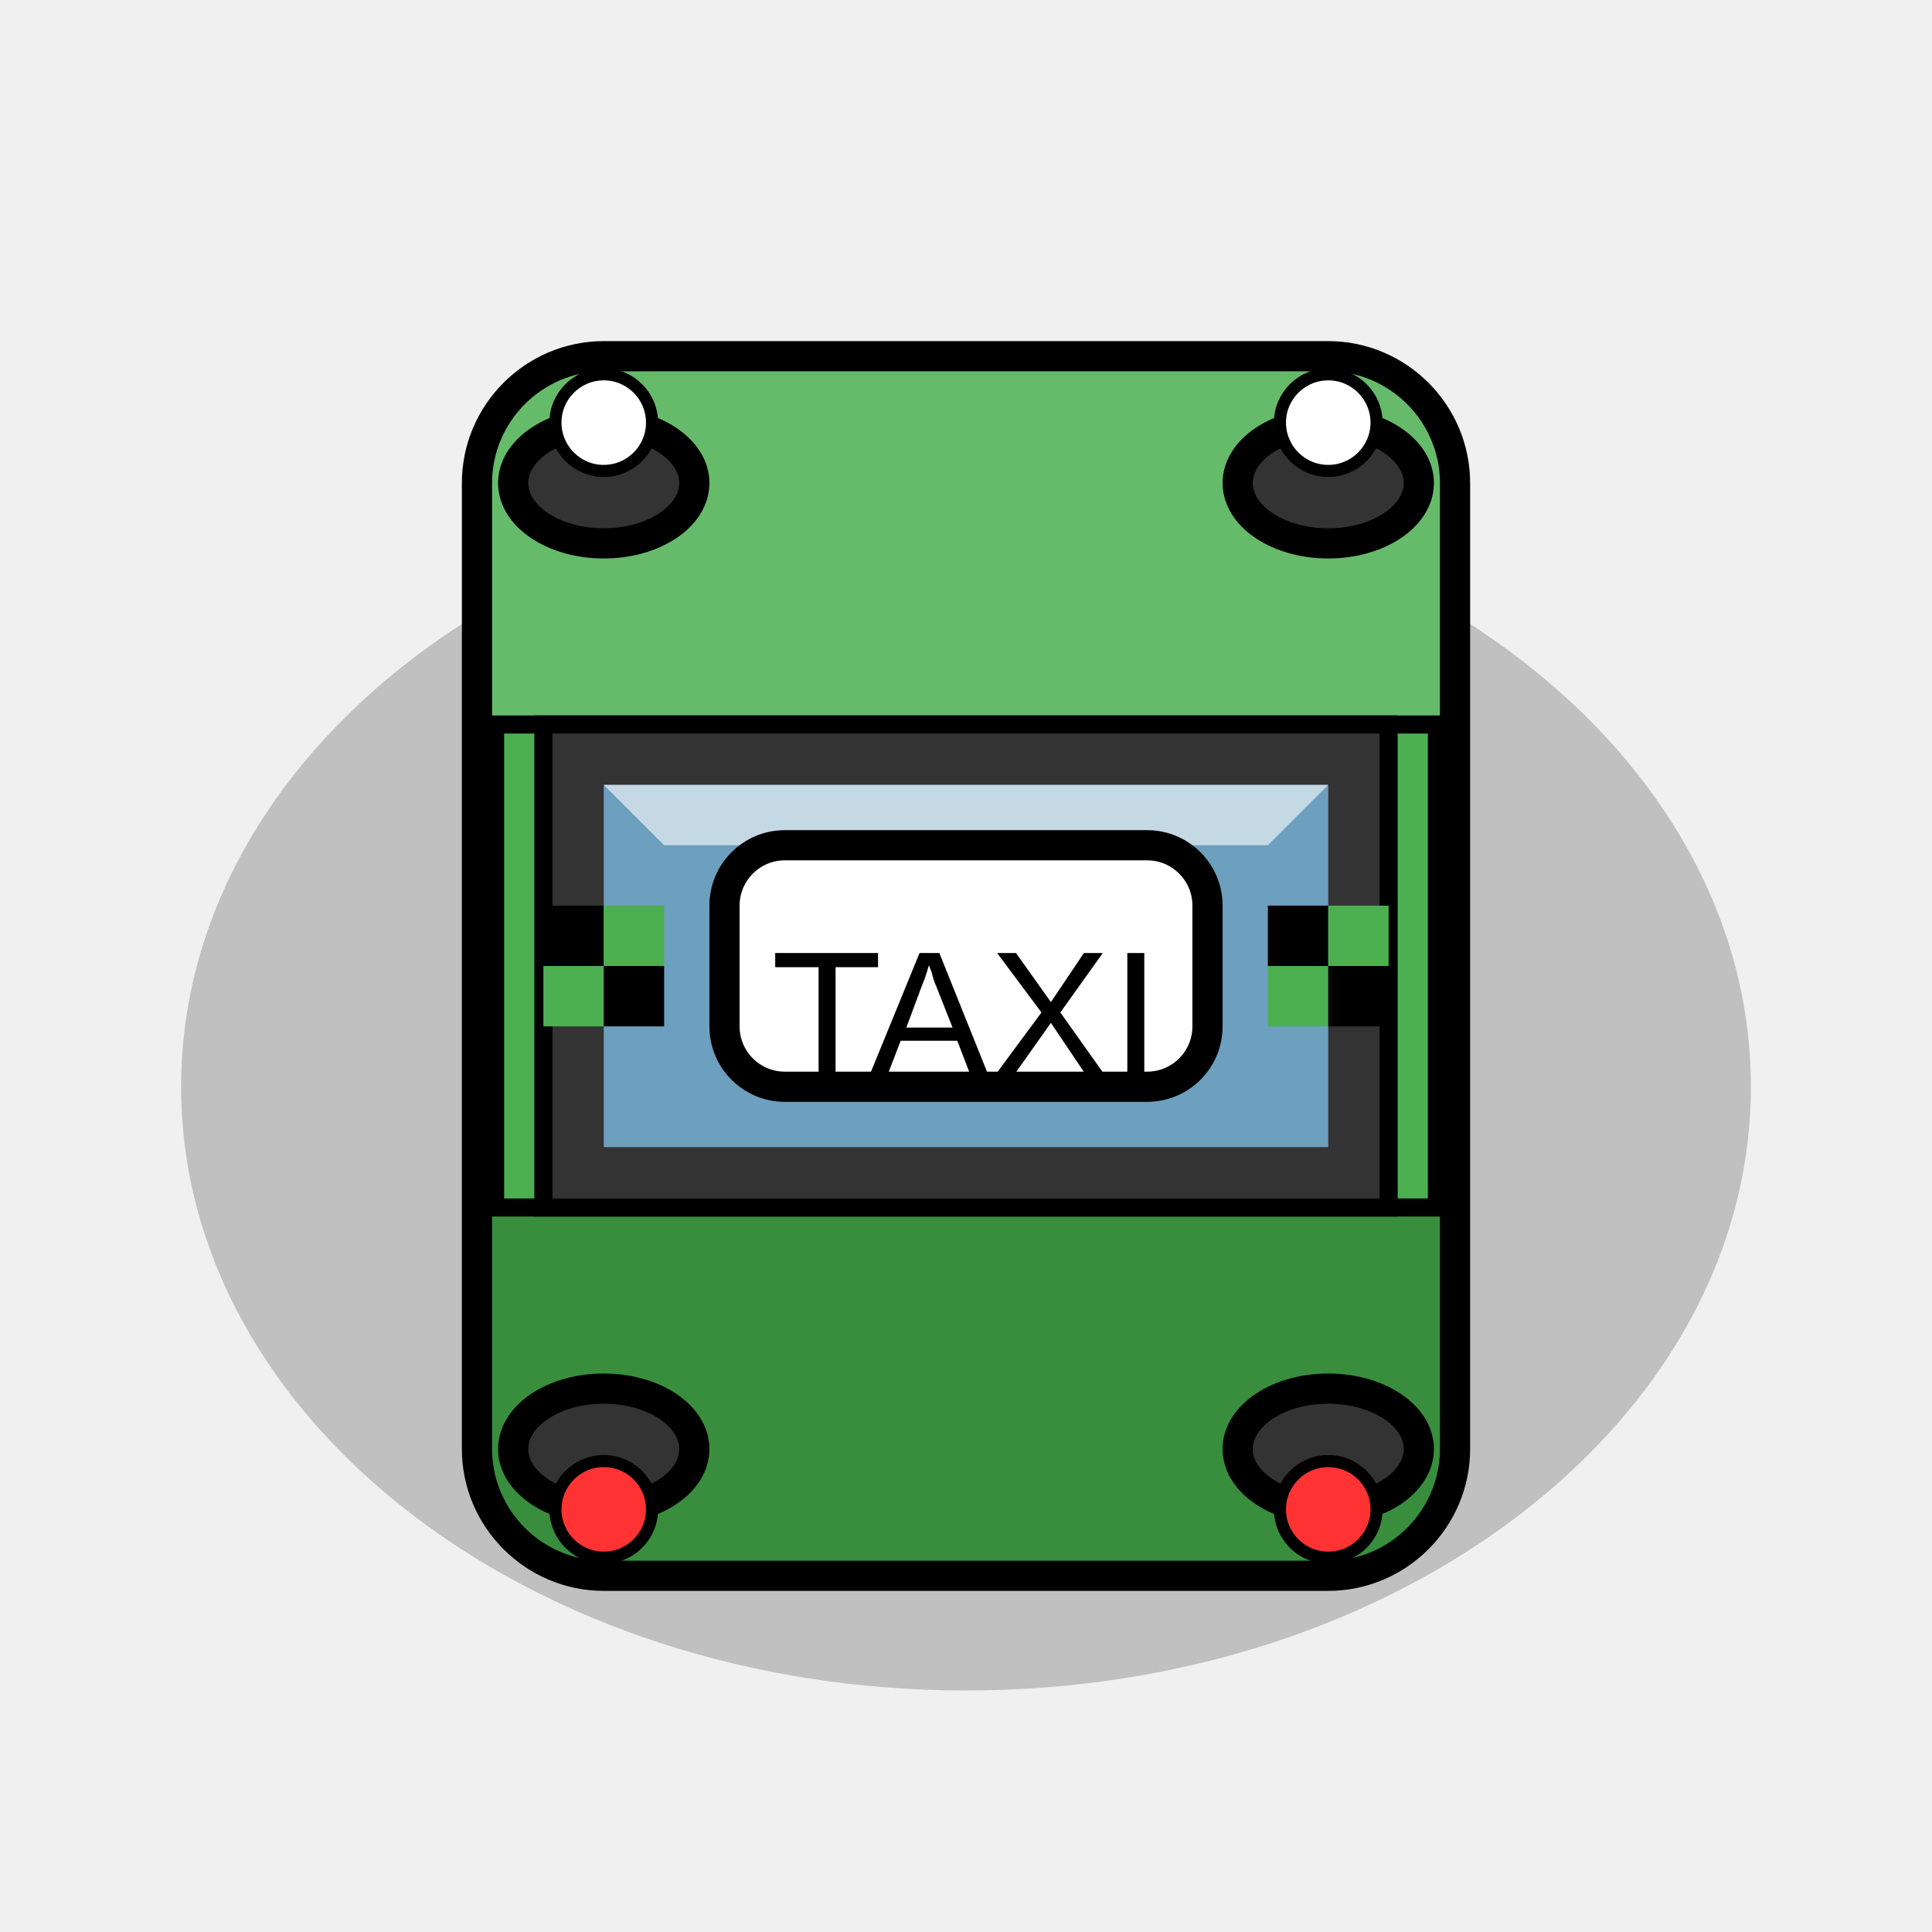
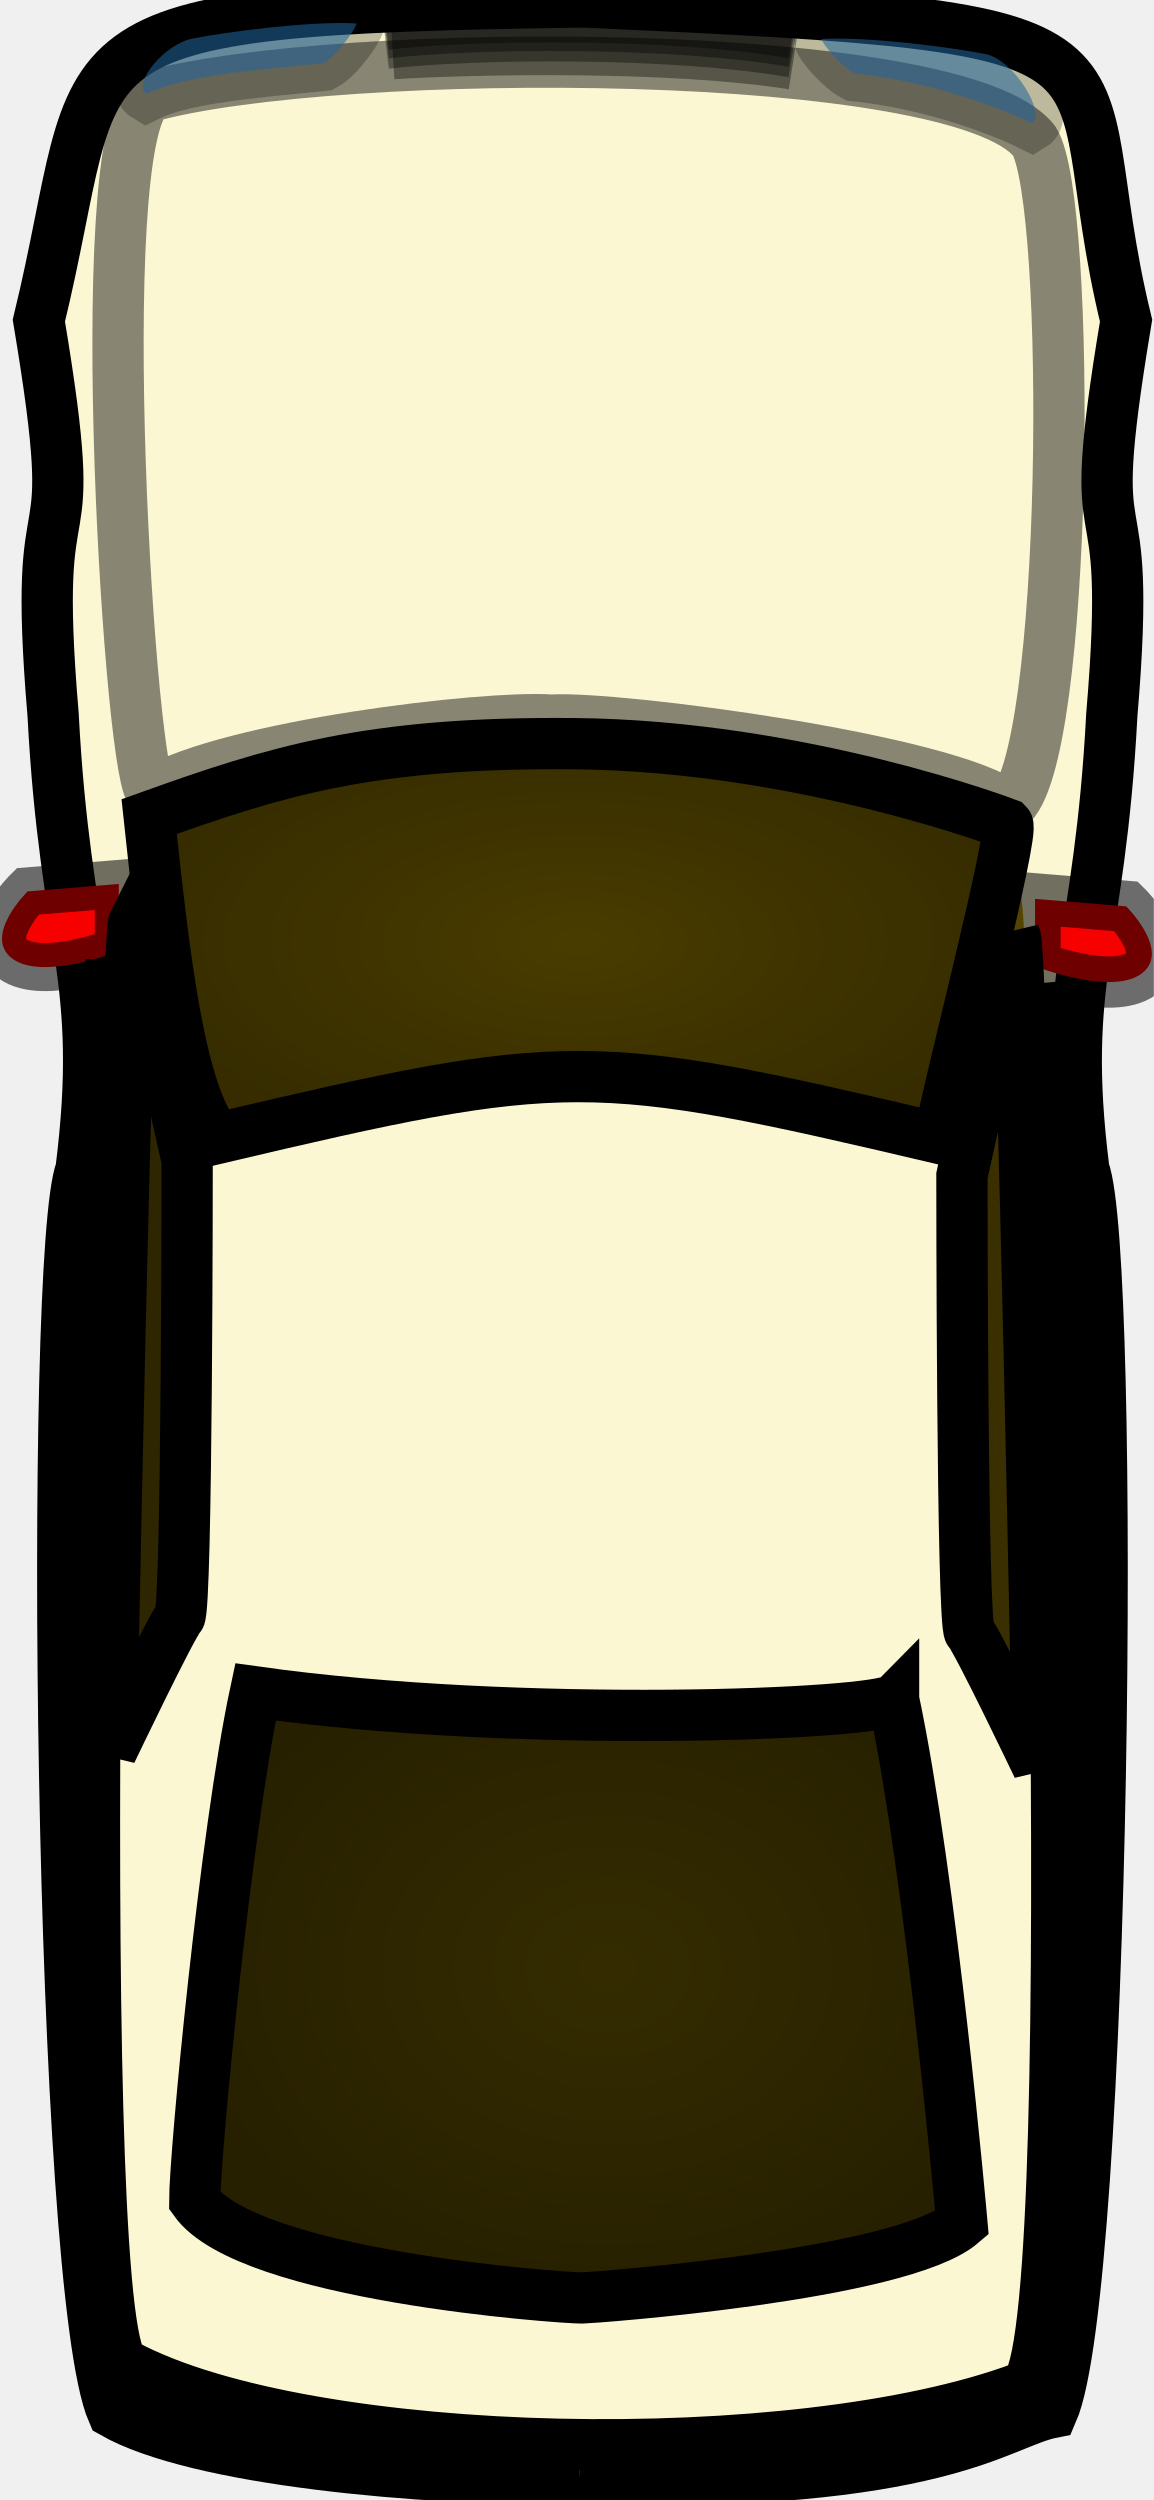
- <svg xmlns="http://www.w3.org/2000/svg" width="32px" height="32px" viewBox="0 0 32 32" version="1.1">
-   <g stroke="none" stroke-width="1" fill="none" fill-rule="evenodd">
-     <ellipse cx="16" cy="18" rx="13" ry="10" fill="#00000033" />
-     <path d="M8,8 L8,24 C8,25.1 8.9,26 10,26 L22,26 C23.1,26 24,25.1 24,24 L24,8 C24,6.9 23.1,6 22,6 L10,6 C8.9,6 8,6.9 8,8 Z" fill="#4CAF50" stroke="#000000" stroke-width="0.7" />
-     <path d="M8,8 L8,12 L24,12 L24,8 C24,6.9 23.1,6 22,6 L10,6 C8.9,6 8,6.9 8,8 Z" fill="#66BB6A" stroke="#000000" stroke-width="0.3" />
-     <path d="M8,20 L8,24 C8,25.1 8.9,26 10,26 L22,26 C23.1,26 24,25.1 24,24 L24,20 L8,20 Z" fill="#388E3C" stroke="#000000" stroke-width="0.3" />
-     <path d="M9,12 L9,20 L23,20 L23,12 L9,12 Z" fill="#333333" stroke="#000000" stroke-width="0.3" />
-     <path d="M10,13 L22,13 L22,19 L10,19 Z" fill="#87CEFA" fill-opacity="0.7" />
-     <path d="M10,13 L22,13 L21,14 L11,14 Z" fill="#FFFFFF" fill-opacity="0.6" />
-     <rect x="12" y="14" width="8" height="4" rx="1" fill="#FFFFFF" stroke="#000000" stroke-width="0.5" />
-     <text x="16" y="17" font-family="Arial" font-size="3" fill="#000000" text-anchor="middle" dominant-baseline="middle">TAXI</text>
-     <ellipse cx="10" cy="8" rx="1.5" ry="1" fill="#333333" stroke="#000000" stroke-width="0.5" />
-     <ellipse cx="10" cy="24" rx="1.5" ry="1" fill="#333333" stroke="#000000" stroke-width="0.5" />
-     <ellipse cx="22" cy="8" rx="1.5" ry="1" fill="#333333" stroke="#000000" stroke-width="0.5" />
-     <ellipse cx="22" cy="24" rx="1.5" ry="1" fill="#333333" stroke="#000000" stroke-width="0.5" />
-     <circle cx="10" cy="7" r="0.8" fill="#FFFFFF" stroke="#000000" stroke-width="0.2" />
-     <circle cx="22" cy="7" r="0.8" fill="#FFFFFF" stroke="#000000" stroke-width="0.2" />
-     <circle cx="10" cy="25" r="0.8" fill="#FF3333" stroke="#000000" stroke-width="0.2" />
-     <circle cx="22" cy="25" r="0.8" fill="#FF3333" stroke="#000000" stroke-width="0.2" />
-     <rect x="9" y="15" width="1" height="1" fill="#000000" />
-     <rect x="10" y="15" width="1" height="1" fill="#4CAF50" />
-     <rect x="9" y="16" width="1" height="1" fill="#4CAF50" />
-     <rect x="10" y="16" width="1" height="1" fill="#000000" />
-     <rect x="21" y="15" width="1" height="1" fill="#000000" />
-     <rect x="22" y="15" width="1" height="1" fill="#4CAF50" />
-     <rect x="21" y="16" width="1" height="1" fill="#4CAF50" />
-     <rect x="22" y="16" width="1" height="1" fill="#000000" />
+ <svg xmlns="http://www.w3.org/2000/svg" width="30" height="65" viewBox="0 0 30 65" fill="none">
+   <g clip-path="url(#clip0_21_2)">
+     <path d="M27.034 51.304H27.921C28.317 51.304 28.638 51.621 28.638 52.011V57.078C28.638 57.468 28.317 57.785 27.921 57.785H27.034C26.638 57.785 26.316 57.468 26.316 57.078V52.011C26.316 51.621 26.638 51.304 27.034 51.304Z" fill="#60585A" />
+     <path d="M2.372 50.481H3.258C3.655 50.481 3.976 50.797 3.976 51.188V56.254C3.976 56.645 3.655 56.961 3.258 56.961H2.372C1.975 56.961 1.654 56.645 1.654 56.254V51.188C1.654 50.797 1.975 50.481 2.372 50.481Z" fill="#60585A" />
+     <path d="M12.775 5.511C12.318 5.538 11.844 5.543 11.39 5.483C11.092 5.425 10.431 5.173 10.751 4.769C11.189 4.354 11.965 4.417 12.52 4.464L12.562 3.97C11.799 3.909 10.877 3.889 10.319 4.492C9.819 5.276 10.601 5.842 11.324 5.975C11.807 6.036 12.291 6.004 12.775 6.032V5.511H12.775Z" fill="#4A00AD" />
+     <path d="M12.775 2.908C12.318 2.881 11.844 2.876 11.39 2.936C11.092 2.994 10.431 3.246 10.751 3.65C11.189 4.065 11.965 4.002 12.52 3.955L12.562 4.449C11.799 4.51 10.877 4.53 10.319 3.927C9.819 3.143 10.601 2.577 11.324 2.444C11.807 2.384 12.291 2.415 12.775 2.387V2.908H12.775Z" fill="#4A00AD" />
+     <path d="M14.561 4.038C14.388 4.054 14.211 4.047 14.038 4.048C13.891 4.049 13.4 4.123 13.308 3.966C13.276 3.855 13.331 3.727 13.426 3.665C13.657 3.548 13.968 3.607 14.215 3.619C14.518 3.633 14.928 3.666 15.021 3.304C15.05 3.007 14.862 2.723 14.629 2.551C14.319 2.364 13.967 2.399 13.622 2.441C13.417 2.468 13.212 2.499 13.006 2.522L13.044 2.835C13.251 2.811 13.456 2.777 13.662 2.75C13.914 2.72 14.204 2.674 14.435 2.806C14.568 2.899 14.696 3.069 14.697 3.236C14.698 3.361 14.304 3.311 14.232 3.308C13.898 3.29 13.535 3.237 13.232 3.407C12.988 3.587 12.88 3.932 13.07 4.188C13.317 4.42 13.724 4.36 14.038 4.361C14.211 4.362 14.388 4.355 14.561 4.371V4.038Z" fill="#4A00AD" />
+     <path d="M14.83 4.362C15.03 4.342 15.237 4.35 15.438 4.349C15.817 4.348 16.196 4.351 16.575 4.352C16.651 4.352 16.727 4.353 16.803 4.355V4.073C16.727 4.075 16.651 4.076 16.575 4.076C16.196 4.078 15.817 4.08 15.438 4.079C15.237 4.078 15.03 4.086 14.83 4.066V4.362Z" fill="#4A00AD" />
+     <path d="M15.946 4.155C15.931 4.047 15.938 3.932 15.938 3.823C15.937 3.605 15.937 3.388 15.938 3.17C15.94 3.026 15.941 2.882 15.941 2.737C15.942 2.651 15.941 2.565 15.941 2.478H15.617C15.617 2.565 15.617 2.651 15.617 2.737C15.617 2.882 15.619 3.026 15.62 3.17C15.622 3.388 15.622 3.605 15.621 3.823C15.62 3.932 15.628 4.047 15.612 4.155H15.946Z" fill="#4A00AD" />
+     <path d="M17.193 4.303C17.175 4.163 17.184 4.015 17.182 3.874C17.178 3.519 17.178 3.164 17.181 2.809C17.183 2.693 17.185 2.576 17.187 2.46H16.913C16.915 2.576 16.917 2.693 16.919 2.809C16.922 3.164 16.922 3.519 16.918 3.874C16.916 4.015 16.925 4.163 16.907 4.303H17.193Z" fill="#4A00AD" />
+     <path d="M17.022 4.388C17.14 4.375 17.261 4.382 17.38 4.379C17.633 4.368 17.855 4.295 17.889 4.016C17.896 3.736 17.74 3.568 17.465 3.517C17.335 3.501 17.209 3.505 17.08 3.519L17.109 3.78C17.211 3.769 17.312 3.763 17.414 3.776C17.548 3.8 17.616 3.848 17.615 3.988C17.605 4.114 17.482 4.11 17.373 4.115C17.257 4.118 17.137 4.122 17.022 4.109V4.388Z" fill="#4A00AD" />
+     <path d="M17.135 3.641C17.237 3.63 17.343 3.635 17.446 3.635C17.666 3.633 17.914 3.65 18.097 3.508C18.252 3.347 18.198 3.148 18.14 2.957C18.101 2.827 18.067 2.7 18.063 2.564C18.063 2.538 18.063 2.511 18.064 2.485L17.787 2.478C17.787 2.51 17.786 2.541 17.787 2.573C17.792 2.732 17.831 2.881 17.877 3.032C17.898 3.102 17.957 3.231 17.918 3.303C17.825 3.408 17.569 3.37 17.446 3.369C17.343 3.368 17.237 3.374 17.135 3.363V3.641Z" fill="#4A00AD" />
+     <path d="M17.105 4.387H16.909V4.138H17.105V4.387Z" fill="#4A00AD" />
+     <path fill-rule="evenodd" clip-rule="evenodd" d="M20.197 3.405C20.197 2.832 19.763 2.367 19.227 2.367C18.692 2.367 18.258 2.832 18.258 3.405C18.258 3.978 18.692 4.443 19.227 4.443C19.763 4.443 20.197 3.978 20.197 3.405ZM19.888 3.432C19.888 3.041 19.592 2.724 19.227 2.724C18.863 2.724 18.567 3.041 18.567 3.432C18.567 3.822 18.863 4.139 19.227 4.139C19.592 4.139 19.888 3.822 19.888 3.432Z" fill="#4A00AD" />
+     <path d="M1.745 8.073H2.631C3.028 8.073 3.349 8.389 3.349 8.78V13.846C3.349 14.237 3.028 14.553 2.631 14.553H1.745C1.348 14.553 1.027 14.237 1.027 13.846V8.78C1.027 8.389 1.348 8.073 1.745 8.073Z" fill="#60585A" />
+     <path d="M27.674 8.327H28.561C28.957 8.327 29.278 8.643 29.278 9.034V14.1C29.278 14.491 28.957 14.807 28.561 14.807H27.674C27.278 14.807 26.956 14.491 26.956 14.1V9.034C26.956 8.643 27.278 8.327 27.674 8.327Z" fill="#60585A" />
+     <path fill-rule="evenodd" clip-rule="evenodd" d="M15.058 64.475C24.511 64.669 25.96 62.999 27.357 62.724C28.753 59.531 29.018 32.608 28.18 30.407C27.554 25.422 28.593 24.596 28.907 18.588C29.504 11.571 28.086 15.473 29.278 8.337C27.467 0.909 30.878 0.757 15.189 0.051C0.793 0.249 2.82 0.909 1.01 8.337C2.202 15.473 0.784 11.571 1.381 18.588C1.695 24.596 2.734 25.421 2.107 30.407C1.269 32.608 1.535 59.531 2.931 62.724C5.118 63.972 10.912 64.475 15.059 64.475H15.058Z" fill="#FBF7D2" stroke="black" stroke-width="1.333" />
+     <path fill-rule="evenodd" clip-rule="evenodd" d="M26.527 23.212L24.727 30C24.727 30 24.727 42.729 24.984 42.941C25.242 43.153 27.299 46.759 27.299 46.759C27.299 46.759 26.785 23.636 26.527 23.211L26.527 23.212Z" fill="url(#paint0_radial_21_2)" />
+     <path fill-rule="evenodd" clip-rule="evenodd" d="M3.345 22.8L5.145 29.588C5.145 29.588 5.145 42.317 4.888 42.529C4.631 42.741 2.573 46.347 2.573 46.347C2.573 46.347 3.088 23.224 3.345 22.799L3.345 22.8Z" fill="url(#paint1_radial_21_2)" />
+     <path fill-rule="evenodd" clip-rule="evenodd" d="M26.89 3.666C27.866 5.203 27.794 19.824 26.234 20.977C24.727 19.754 15.995 18.618 14.334 18.723C12.638 18.601 6 19.387 3.96 20.592C3.41 20.768 2.311 3.666 3.872 2.513C8.749 1.168 24.94 1.168 26.89 3.666Z" fill="#FBF7D2" stroke="black" stroke-opacity="0.459" stroke-width="1.333" />
+     <path fill-rule="evenodd" clip-rule="evenodd" d="M26.509 21.195C26.509 21.195 21.03 18.98 14.918 18.923C9.414 18.871 6.929 19.716 3.581 20.983C3.987 24.998 4.393 28.802 5.407 30.07C14.74 27.745 15.349 27.745 24.682 30.07C24.885 28.802 26.711 21.406 26.508 21.195L26.509 21.195Z" fill="url(#paint2_radial_21_2)" />
+     <path fill-rule="evenodd" clip-rule="evenodd" d="M26.195 21.426C26.195 21.426 20.863 19.387 14.914 19.335C9.557 19.287 7.137 20.065 3.878 21.232C4.273 24.928 4.668 28.429 5.656 29.596C14.741 27.456 15.332 27.457 24.417 29.596C24.615 28.429 26.392 21.621 26.195 21.426L26.195 21.426Z" fill="black" fill-opacity="0.704" stroke="black" stroke-width="1.333" />
+     <path fill-rule="evenodd" clip-rule="evenodd" d="M23.672 43.761C24.706 48.649 25.533 58.02 25.533 58.02C23.878 59.446 15.4 60.057 15.192 60.057C14.572 60.057 6.093 59.446 4.645 57.408C4.645 56.186 5.473 47.427 6.3 43.557C13.538 44.576 23.257 44.168 23.671 43.761L23.672 43.761Z" fill="url(#paint3_radial_21_2)" />
+     <path fill-rule="evenodd" clip-rule="evenodd" d="M23.233 44.186C24.22 48.854 25.01 57.802 25.01 57.802C23.43 59.164 15.334 59.747 15.136 59.747C14.543 59.747 6.446 59.164 5.063 57.219C5.063 56.051 5.853 47.687 6.643 43.991C13.555 44.963 22.837 44.574 23.233 44.185V44.186Z" fill="black" fill-opacity="0.786" stroke="black" stroke-width="1.333" />
+     <path fill-rule="evenodd" clip-rule="evenodd" d="M3.089 22.982L0.719 23.176C0.719 23.176 -0.466 24.343 0.324 24.927C1.114 25.511 3.089 24.733 3.089 24.733V22.982Z" fill="#F70000" stroke="black" stroke-opacity="0.553" stroke-width="1.25" />
+     <path fill-rule="evenodd" clip-rule="evenodd" d="M26.911 23.371L29.281 23.566C29.281 23.566 30.466 24.733 29.676 25.317C28.886 25.9 26.911 25.122 26.911 25.122V23.371Z" fill="#F70000" stroke="black" stroke-opacity="0.547" stroke-width="1.333" />
+     <path fill-rule="evenodd" clip-rule="evenodd" d="M25.604 1.402C26.358 1.531 27.219 2.966 26.823 3.205C25.88 2.737 24.037 2.093 22.227 1.914C21.868 1.725 21.379 1.144 21.361 1.014C22.605 0.944 24.781 1.242 25.604 1.402Z" fill="#2E87CF" fill-opacity="0.566" stroke="black" stroke-opacity="0.252" stroke-width="1.443" />
+     <path fill-rule="evenodd" clip-rule="evenodd" d="M5.029 0.998C4.274 1.127 3.413 2.203 3.809 2.442C4.752 1.973 6.595 1.824 8.406 1.644C8.764 1.455 9.253 0.739 9.272 0.61C8.027 0.54 5.851 0.838 5.029 0.998Z" fill="#2E87CF" fill-opacity="0.566" stroke="black" stroke-opacity="0.252" stroke-width="1.443" />
+     <path d="M20.613 0.855C17.511 0.316 12.266 0.361 10.031 0.63" stroke="black" stroke-opacity="0.371" stroke-width="1.333" />
+     <path d="M20.613 1.079C17.511 0.54 12.266 0.585 10.031 0.855" stroke="black" stroke-opacity="0.371" stroke-width="1.333" />
+     <path d="M20.613 1.349C17.511 0.81 12.266 0.855 10.031 1.124" stroke="black" stroke-opacity="0.371" stroke-width="1.333" />
+     <path d="M20.613 1.663C17.511 1.169 12.403 1.259 10.213 1.394" stroke="black" stroke-opacity="0.371" stroke-width="1.333" />
+     <path fill-rule="evenodd" clip-rule="evenodd" d="M26.393 24.344L25.01 30.569C25.01 30.569 25.01 42.24 25.208 42.434C25.405 42.629 26.985 45.936 26.985 45.936C26.985 45.936 26.59 24.733 26.393 24.343V24.344Z" fill="black" fill-opacity="0.686" stroke="black" stroke-width="1.333" />
+     <path d="M26.961 25.571C27.156 27.684 28.214 62.087 26.571 62.078C20.731 64.257 8.044 64.02 3.287 61.501C1.821 61.495 2.702 27.107 2.897 24.994" stroke="black" stroke-width="1.333" />
+     <path fill-rule="evenodd" clip-rule="evenodd" d="M3.484 23.955L4.866 30.18C4.866 30.18 4.866 41.852 4.669 42.046C4.471 42.24 2.891 45.547 2.891 45.547C2.891 45.547 3.286 24.344 3.484 23.955V23.955Z" fill="black" fill-opacity="0.748" stroke="black" stroke-width="1.333" />
  </g>
+   <defs>
+     <radialGradient id="paint0_radial_21_2" cx="0" cy="0" r="1" gradientUnits="userSpaceOnUse" gradientTransform="translate(29.3567 32.5924) rotate(180) scale(0.517883 4.74191)">
+       <stop stop-color="#F8CE00" />
+       <stop offset="1" stop-color="#B79700" />
+     </radialGradient>
+     <radialGradient id="paint1_radial_21_2" cx="0" cy="0" r="1" gradientUnits="userSpaceOnUse" gradientTransform="translate(0.515393 32.1807) scale(0.517883 4.74191)">
+       <stop stop-color="#F8CE00" />
+       <stop offset="1" stop-color="#B79700" />
+     </radialGradient>
+     <radialGradient id="paint2_radial_21_2" cx="0" cy="0" r="1" gradientUnits="userSpaceOnUse" gradientTransform="translate(15.0512 24.495) rotate(180) scale(11.4721 5.57433)">
+       <stop stop-color="#F8CE00" />
+       <stop offset="1" stop-color="#B79700" />
+     </radialGradient>
+     <radialGradient id="paint3_radial_21_2" cx="0" cy="0" r="1" gradientUnits="userSpaceOnUse" gradientTransform="translate(15.8031 51.1627) rotate(180) scale(11.2798 8.91042)">
+       <stop stop-color="#F8CE00" />
+       <stop offset="1" stop-color="#B79700" />
+     </radialGradient>
+     <clipPath id="clip0_21_2">
+       <rect width="30" height="65" fill="white" transform="matrix(-1 0 0 1 30 0)" />
+     </clipPath>
+   </defs>
</svg>
